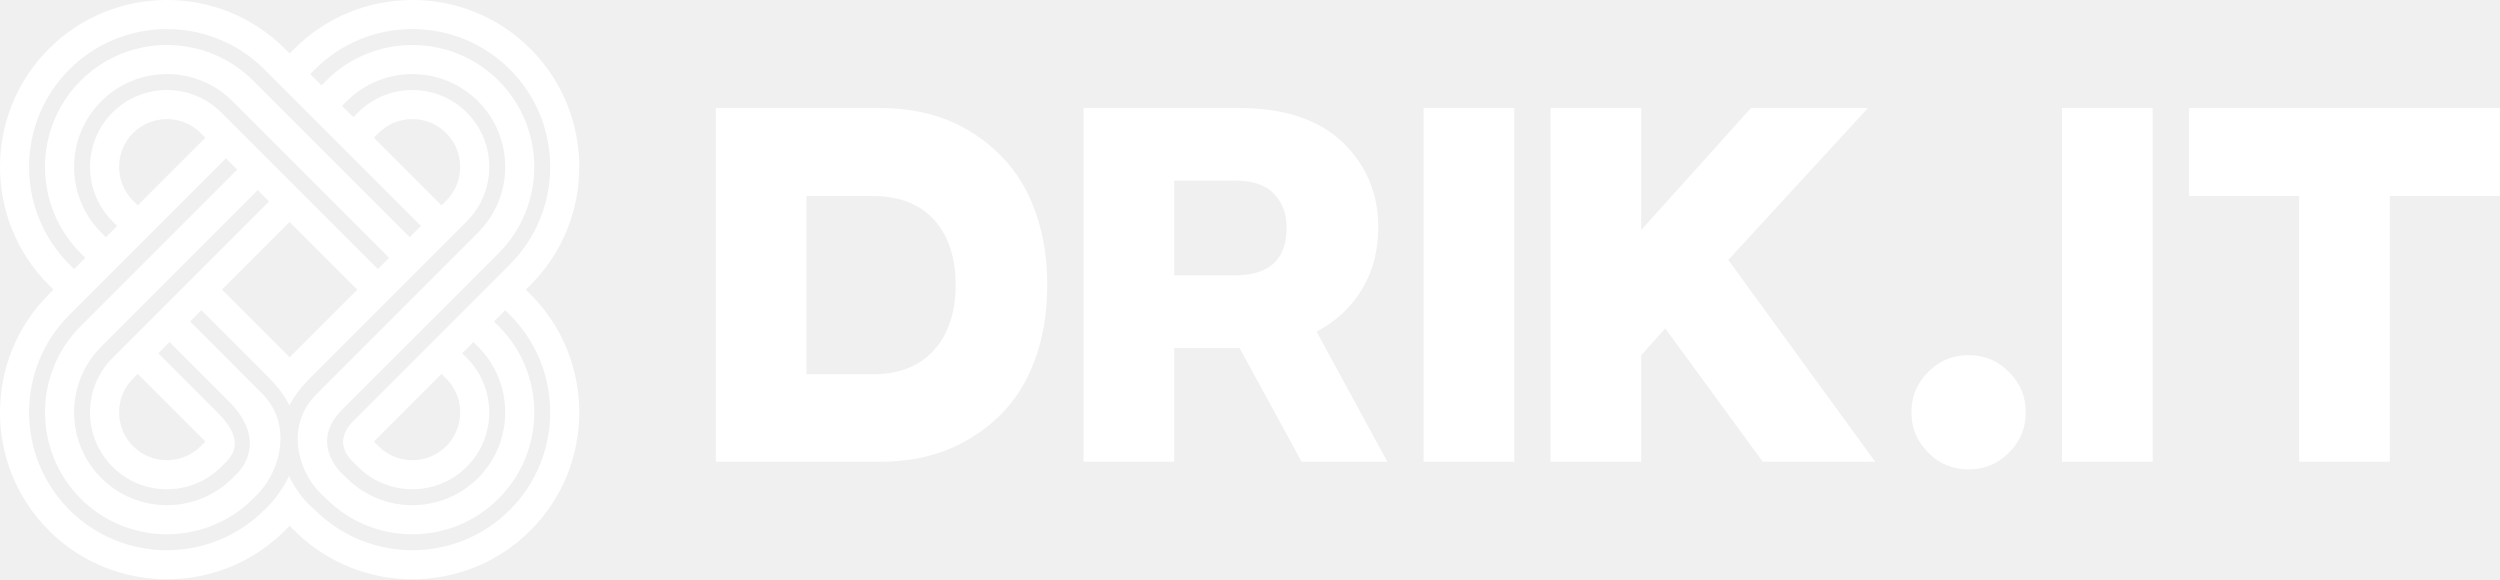
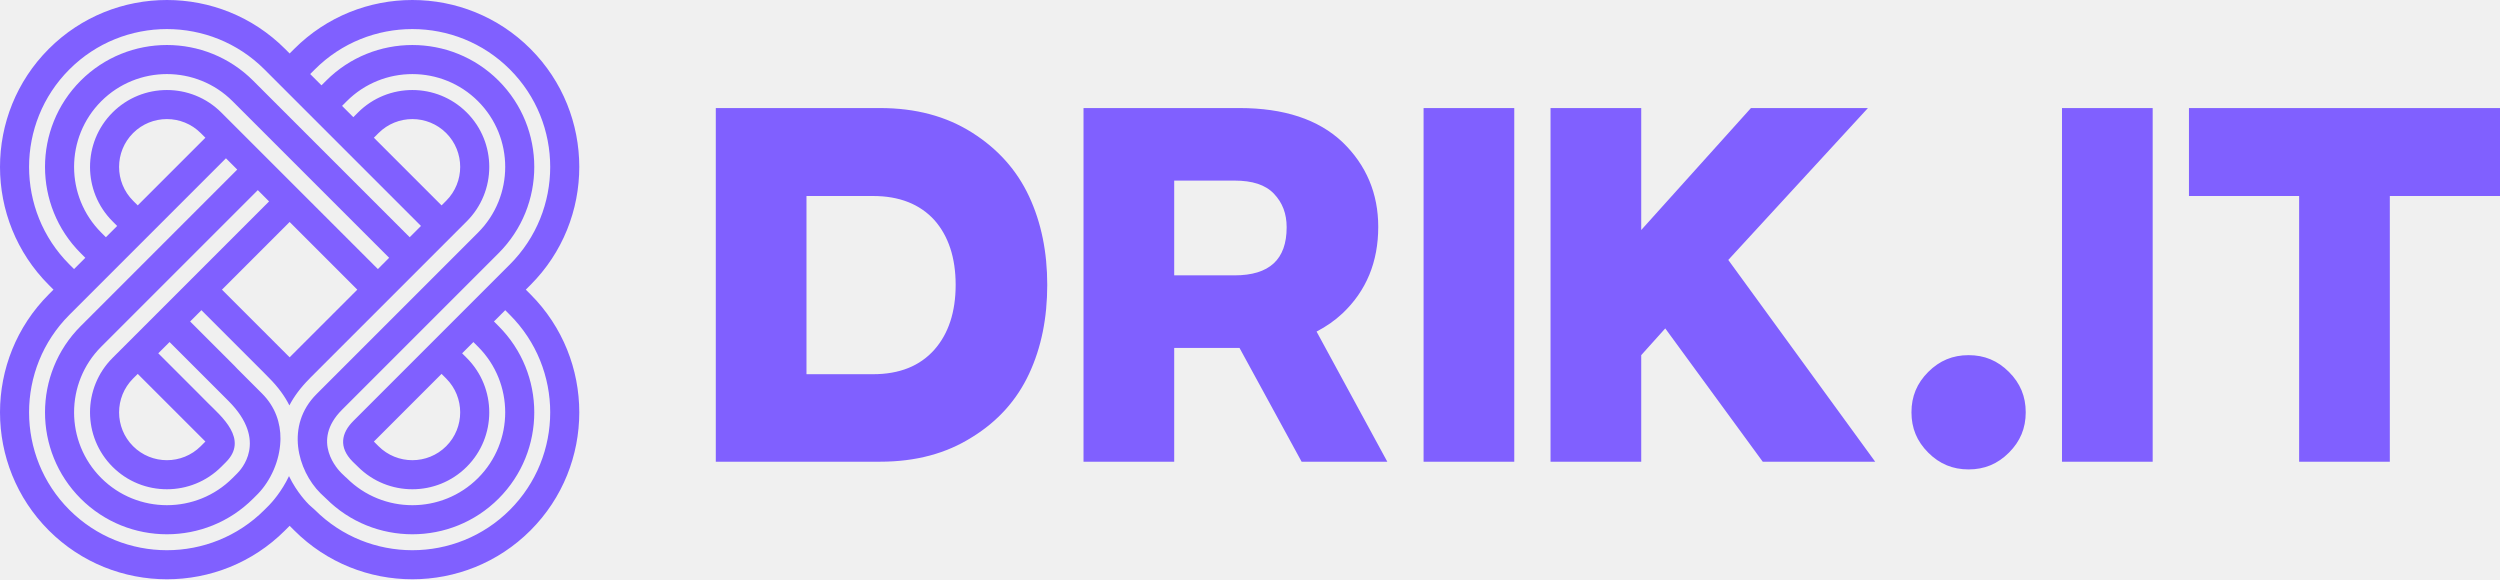
<svg xmlns="http://www.w3.org/2000/svg" viewBox="0 0 370.216 85.784" preserveAspectRatio="xMidYMid meet" class="css-8aabad" id="begfehcb">
  <defs id="SvgjsDefs1872" />
-   <g id="SvgjsG1873" featurekey="PG4fjM-0" transform="matrix(0.9531643,0,0,0.9531643,-4.324625,-4.766775)" fill="#ffffff">
+   <g id="SvgjsG1873" featurekey="PG4fjM-0" transform="matrix(0.9531643,0,0,0.9531643,-4.324625,-4.766775)" fill="#8060ff">
    <path d="M86.229,50.001l0.721-0.723c10.115-10.115,10.116-26.574,0-36.69s-26.575-10.116-36.691,0l-0.722,0.721l-0.721-0.721  C38.7,2.472,22.24,2.472,12.124,12.588C2.008,22.704,2.008,39.163,12.125,49.278l0.721,0.723l-0.721,0.721  C2.008,60.838,2.008,77.296,12.124,87.414c10.117,10.115,26.577,10.115,36.692,0l0.721-0.722l0.722,0.722  c10.116,10.115,26.575,10.115,36.691,0c10.116-10.118,10.115-26.576,0-36.692L86.229,50.001z M53.453,15.783  c8.354-8.354,21.947-8.354,30.3,0c8.354,8.354,8.354,21.948,0.001,30.301L59.431,70.407c-1.862,1.863-2.316,4.073-0.109,6.306  l0.831,0.806c4.66,4.66,12.242,4.66,16.902,0s4.66-12.243,0.001-16.903l-0.722-0.722l1.751-1.75l0.722,0.722  c5.627,5.625,5.627,14.78,0,20.405c-5.625,5.625-14.781,5.625-20.406,0c0,0-0.354-0.298-0.833-0.78  c-0.44-0.447-4.823-4.899,0.112-9.835l24.322-24.323c7.389-7.388,7.389-19.409,0-26.798c-7.388-7.387-19.408-7.387-26.796,0.001  l-0.723,0.721l-1.752-1.751L53.453,15.783z M73.86,74.325c-2.899,2.897-7.615,2.897-10.514,0l-0.721-0.722l10.513-10.513l0.722,0.72  C76.758,66.71,76.758,71.425,73.86,74.325z M15.319,15.783c8.354-8.354,21.948-8.354,30.302,0l24.321,24.321l-1.752,1.754  L43.868,17.535c-7.389-7.388-19.408-7.388-26.796,0c-7.389,7.388-7.389,19.409,0,26.797l0.721,0.722l-1.752,1.752l-0.722-0.721  C6.965,37.731,6.965,24.138,15.319,15.783z M62.626,26.398l0.721-0.722c2.898-2.898,7.614-2.898,10.514,0  c2.897,2.898,2.897,7.613,0,10.514l-0.722,0.721L62.626,26.398z M24.337,58.297l-2.319,2.318c-4.661,4.66-4.66,12.243,0,16.903  c4.659,4.66,12.242,4.66,16.902,0l0.722-0.722c3.561-3.559-0.725-7.104-2.787-9.167l-1.343-1.354l-6.383-6.383l1.752-1.75  l8.49,8.489l0.67,0.672c6.242,6.239,1.837,10.76,1.353,11.244l-0.722,0.722c-5.626,5.628-14.78,5.625-20.407,0  c-5.625-5.625-5.625-14.78,0.001-20.407L44.59,34.54l1.751,1.754L34.23,48.403L24.337,58.297z M25.934,63.091l10.513,10.51  l-0.722,0.723c-2.899,2.897-7.614,2.899-10.512,0c-2.898-2.898-2.898-7.615,0-10.513L25.934,63.091z M49.536,39.488l10.512,10.513  L49.536,60.512L39.023,50.001L49.536,39.488z M38.921,22.483c-4.66-4.662-12.243-4.66-16.902,0c-4.66,4.658-4.661,12.242,0,16.902  l0.721,0.722l-1.752,1.751l-0.722-0.721c-5.626-5.627-5.625-14.781,0-20.408c5.627-5.625,14.781-5.626,20.407,0l24.323,24.323  l-1.752,1.752L38.921,22.483z M36.447,26.399L25.934,36.911l-0.721-0.721c-2.899-2.899-2.899-7.615-0.001-10.514  c2.898-2.898,7.614-2.898,10.513,0.002L36.447,26.399z M83.753,84.218c-8.353,8.354-21.946,8.354-30.3,0l-0.909-0.813  c-0.198-0.199-1.873-1.863-3.107-4.434c-1.151,2.43-2.679,4.096-3.094,4.525l-0.722,0.722c-8.354,8.354-21.948,8.354-30.302,0  c-8.354-8.354-8.354-21.947,0-30.303l24.323-24.321l1.752,1.753L17.072,55.669c-7.389,7.389-7.389,19.409,0,26.797  c7.388,7.389,19.408,7.389,26.796,0l0.761-0.762c1.918-1.991,3.366-5.064,3.473-8.229c0-0.093,0.007-0.186,0.009-0.277  c0.022-2.474-0.788-4.981-2.86-7.055c-1.284-1.284-3.86-3.86-3.86-3.86l-0.371-0.395l-6.942-6.941l1.752-1.753l9.693,9.693  l0.813,0.828c1.438,1.439,2.459,2.871,3.161,4.269c0.705-1.348,1.705-2.73,3.102-4.128l0.134-0.148l24.324-24.322  c4.659-4.66,4.659-12.244-0.001-16.904c-4.659-4.66-12.242-4.66-16.902,0l-0.722,0.723l-1.751-1.752l0.721-0.723  c5.625-5.625,14.781-5.625,20.406,0c5.627,5.627,5.627,14.781,0,20.406L54.482,65.46l-0.767,0.77  c-4.868,4.868-2.956,11.839,0.604,15.397l0.886,0.839c7.388,7.389,19.408,7.389,26.796,0c7.389-7.388,7.389-19.408,0-26.797  l-0.722-0.722l1.752-1.753l0.722,0.723C92.107,62.271,92.107,75.863,83.753,84.218z" />
  </g>
-   <g id="SvgjsG1874" featurekey="jxYttZ-0" transform="matrix(3.357252,0,0,3.357252,103.3142,1.228094)" fill="#ffffff">
+   <g id="SvgjsG1874" featurekey="jxYttZ-0" transform="matrix(3.357252,0,0,3.357252,103.3142,1.228094)" fill="#8060ff">
    <path d="M0.8 20 l0 -15.6 l7.24 0 c1.58 0 2.92 0.36 4.06 1.08 s1.98 1.66 2.52 2.82 s0.8 2.46 0.8 3.9 c0 1.46 -0.26 2.76 -0.8 3.92 s-1.38 2.1 -2.52 2.8 c-1.14 0.72 -2.48 1.08 -4.06 1.08 l-7.24 0 z M4.8 16.14 l2.94 0 c1.16 0 2.06 -0.36 2.7 -1.08 c0.62 -0.7 0.94 -1.66 0.94 -2.86 s-0.32 -2.16 -0.94 -2.86 c-0.64 -0.7 -1.54 -1.06 -2.7 -1.06 l-2.94 0 l0 7.86 z M17.02 20 l0 -15.6 l6.88 0 c1.96 0 3.48 0.5 4.54 1.5 c1.06 1.02 1.58 2.28 1.58 3.74 c0 1.54 -0.52 2.82 -1.58 3.82 c-0.34 0.32 -0.72 0.58 -1.14 0.8 l3.12 5.74 l-3.78 0 l-2.74 -5.02 l-2.88 0 l0 5.02 l-4 0 z M21.02 11.78 l2.66 0 c1.54 0 2.3 -0.7 2.3 -2.12 c0 -0.6 -0.18 -1.08 -0.56 -1.48 s-0.96 -0.58 -1.74 -0.58 l-2.66 0 l0 4.18 z M32.02 20 l0 -15.6 l4 0 l0 15.6 l-4 0 z M37.62 20 l0 -15.6 l4 0 l0 5.38 l4.84 -5.38 l5.16 0 l-6.16 6.7 l6.48 8.9 l-4.96 0 l-4.3 -5.88 l-1.06 1.18 l0 4.7 l-4 0 z M56.06 20.34 c-0.7 0 -1.28 -0.24 -1.78 -0.74 s-0.74 -1.08 -0.74 -1.78 s0.24 -1.28 0.74 -1.78 s1.08 -0.74 1.78 -0.74 s1.28 0.24 1.78 0.74 s0.74 1.08 0.74 1.78 s-0.24 1.28 -0.74 1.78 s-1.08 0.74 -1.78 0.74 z M60.18 20 l0 -15.6 l4 0 l0 15.6 l-4 0 z M70.64 20 l0 -11.72 l-4.86 0 l0 -3.88 l13.72 0 l0 3.88 l-4.86 0 l0 11.72 l-4 0 z" />
  </g>
</svg>
